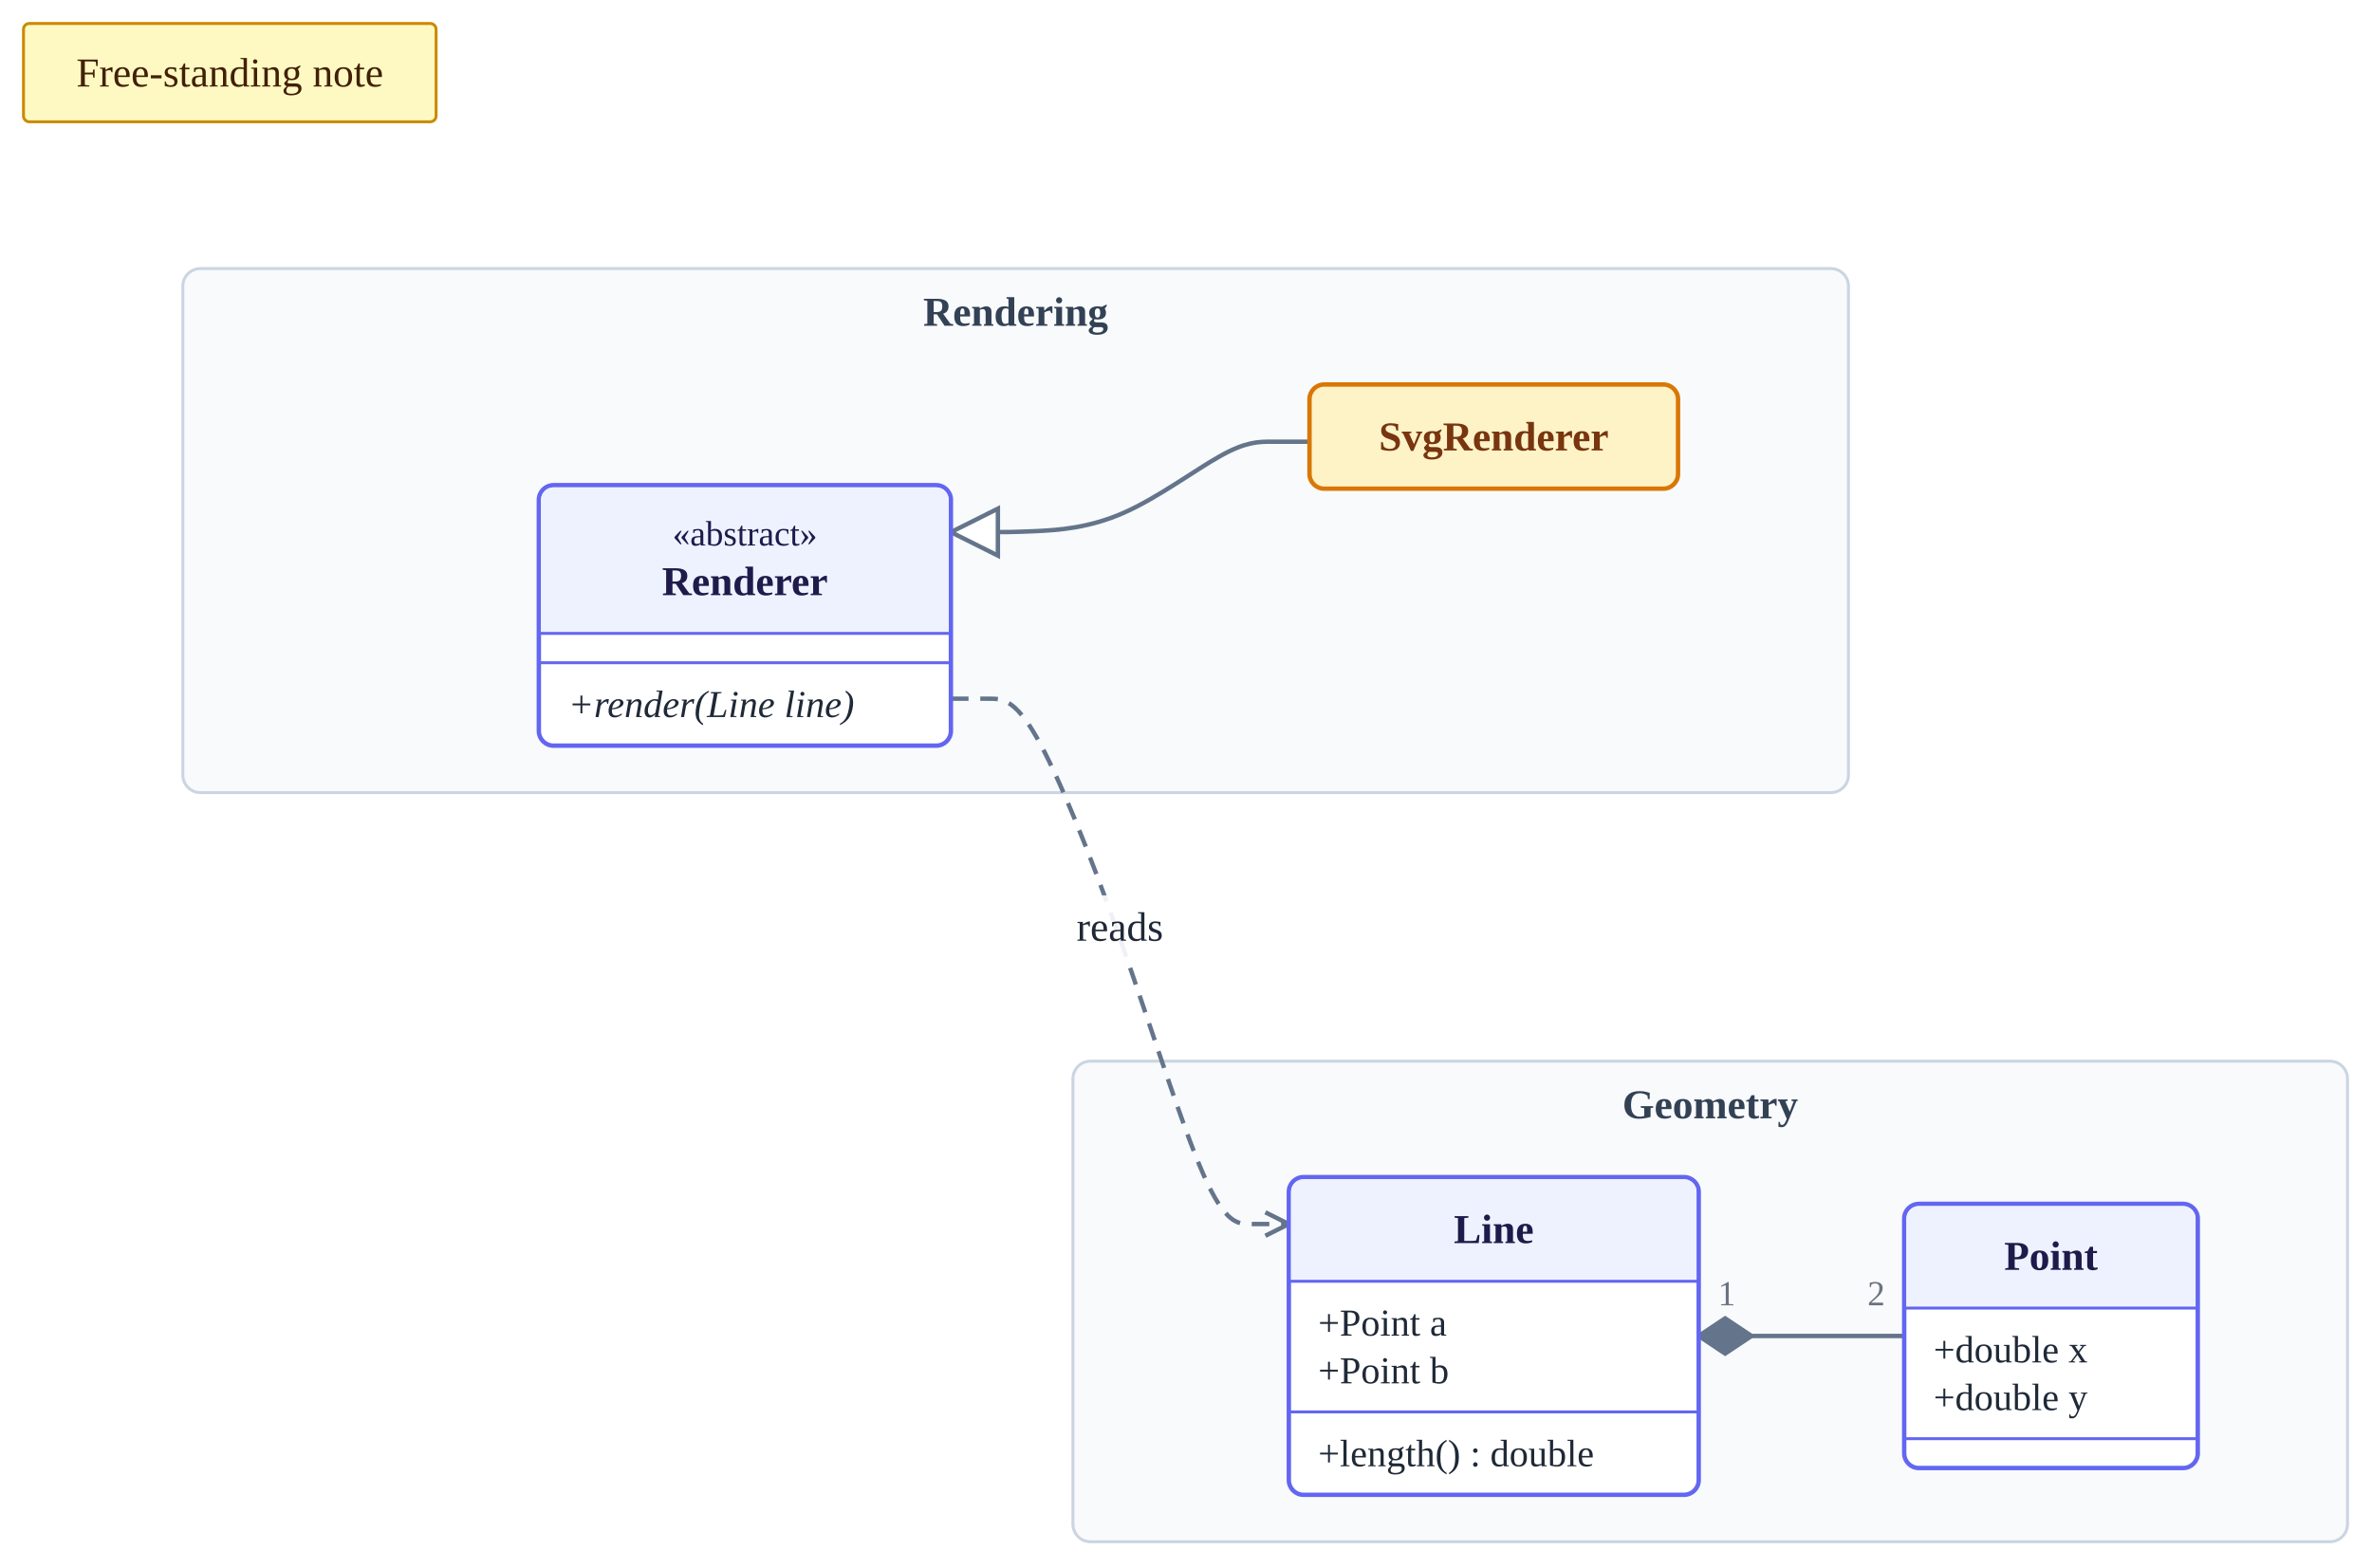
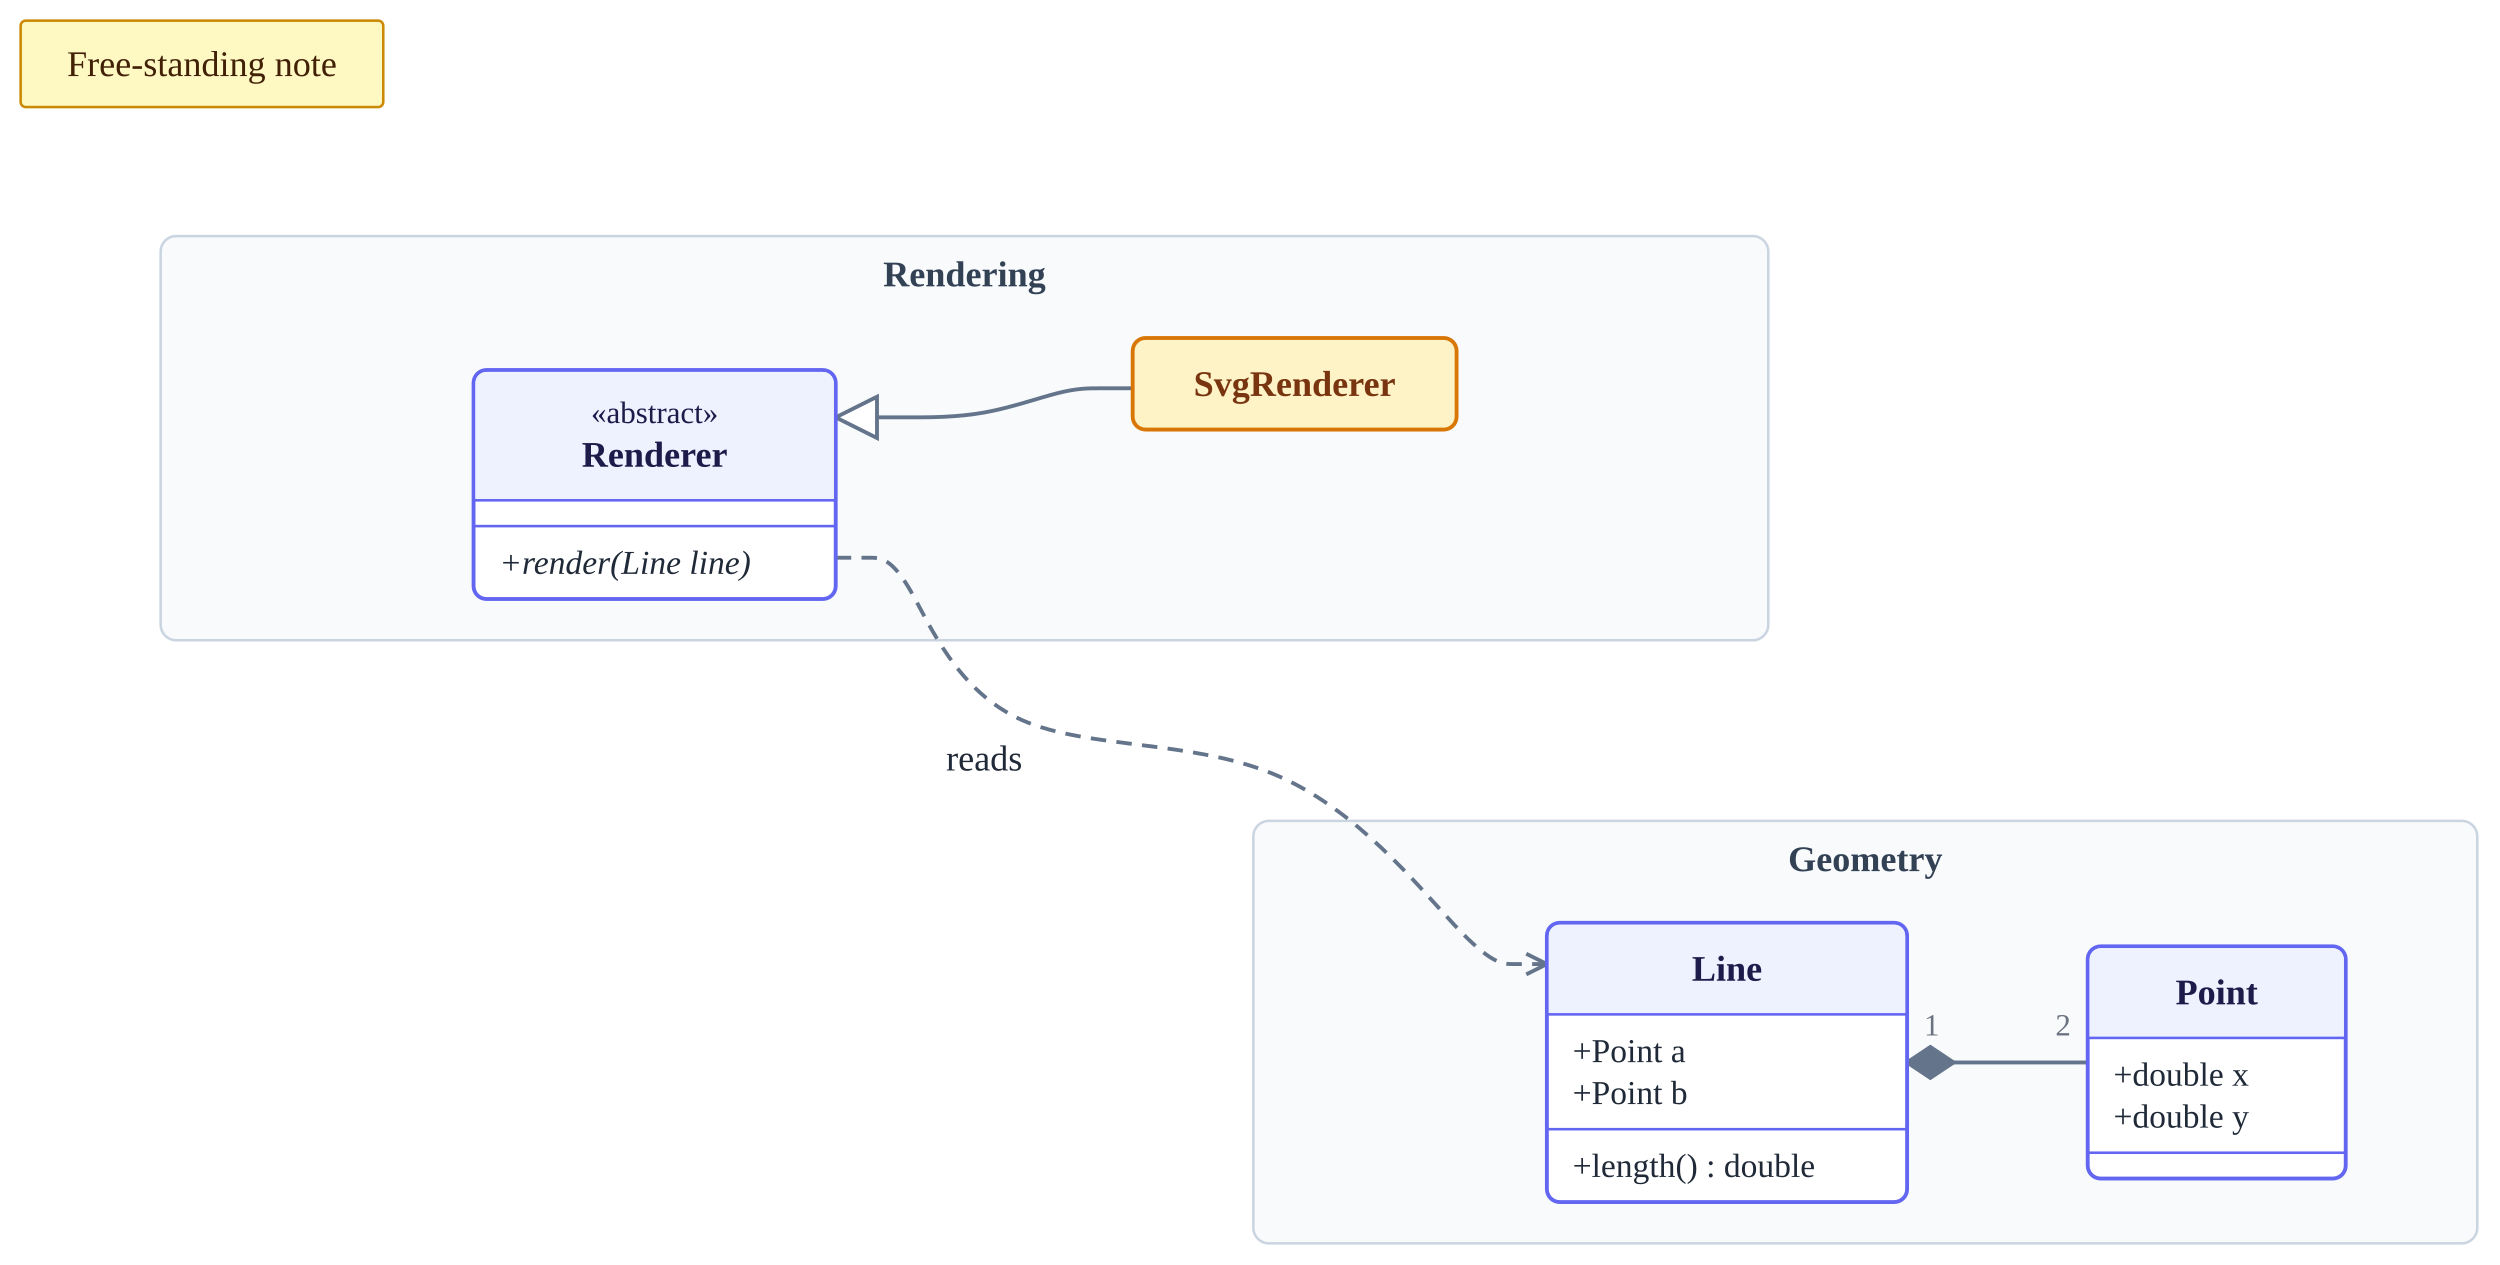
- <svg xmlns="http://www.w3.org/2000/svg" id="dg-89yqrg" class="dg dg-class" width="808" height="534" viewBox="0 0 808 534" role="img" aria-labelledby="dg-89yqrg-title" style="max-width:100%;height:auto">
+ <svg xmlns="http://www.w3.org/2000/svg" id="dg-89yqrg" class="dg dg-class" width="969" height="490" viewBox="0 0 969 490" role="img" aria-labelledby="dg-89yqrg-title" style="max-width:100%;height:auto">
  <style>#dg-89yqrg{font-family:var(--dg-font-family, ui-sans-serif, system-ui, -apple-system, "Segoe UI", Roboto, "Helvetica Neue", Arial, sans-serif);font-size:14px;color:var(--dg-text, #1f2937)}#dg-89yqrg text{fill:var(--dg-text, #1f2937)}#dg-89yqrg .dg-label{fill:var(--dg-node-text, #1e1b4b)}#dg-89yqrg .dg-node .dg-shape{fill:var(--dg-node-fill, #eef2ff);stroke:var(--dg-node-stroke, #6366f1);stroke-width:1.5px}#dg-89yqrg .dg-cluster-box{fill:var(--dg-cluster-fill, #f8fafc);stroke:var(--dg-cluster-stroke, #cbd5e1);stroke-width:1px}#dg-89yqrg .dg-cluster-label{fill:var(--dg-cluster-text, #334155);font-weight:600}#dg-89yqrg .dg-edge{fill:none;stroke:var(--dg-line, #64748b);stroke-width:1.5px}#dg-89yqrg .dg-edge-thick{stroke-width:3.5px}#dg-89yqrg .dg-edge-dotted{stroke-dasharray:3 3}#dg-89yqrg .dg-marker{fill:var(--dg-line, #64748b);stroke:var(--dg-line, #64748b)}#dg-89yqrg .dg-edge-label-box{fill:var(--dg-edge-label-fill, #ffffff);opacity:0.9}#dg-89yqrg .dg-edge-label{fill:var(--dg-text, #1f2937)}#dg-89yqrg .dg-muted{fill:var(--dg-text-muted, #6b7280)}#dg-89yqrg a{cursor:pointer}#dg-89yqrg .dg-uml-class .dg-uml-box{fill:var(--dg-row-fill, #ffffff)}#dg-89yqrg .dg-uml-name{font-weight:bold}#dg-89yqrg .dg-uml-header{fill:var(--dg-node-fill, #eef2ff);stroke:none}#dg-89yqrg .dg-uml-rule{stroke:var(--dg-node-stroke, #6366f1);stroke-width:1px}#dg-89yqrg .dg-uml-annotation{font-size:12px}#dg-89yqrg .dg-uml-member{font-size:13px}#dg-89yqrg .dg-uml-cardinality{fill:var(--dg-text-muted, #6b7280);font-size:12px}#dg-89yqrg .dg-edge-dashed{stroke-dasharray:6 4}#dg-89yqrg .dg-note-box{fill:var(--dg-note-fill, #fef9c3);stroke:var(--dg-note-stroke, #ca8a04)}#dg-89yqrg .dg-note-text{fill:var(--dg-note-text, #422006)}#dg-89yqrg .dg-note-link{fill:none;stroke:var(--dg-note-stroke, #ca8a04);stroke-dasharray:3 3}</style>
  <defs>
    <marker id="dg-89yqrg-m-diamond" markerUnits="userSpaceOnUse" orient="auto" viewBox="0 0 22 16" refX="21" refY="8" markerWidth="22" markerHeight="16">
      <g>
        <path class="dg-marker" d="M21,8 L12,2 L3,8 L12,14 z" stroke-width="1.5" />
      </g>
    </marker>
    <marker id="dg-89yqrg-m-diamond-start" markerUnits="userSpaceOnUse" orient="auto" viewBox="0 0 22 16" refX="1" refY="8" markerWidth="22" markerHeight="16">
      <g transform="translate(22,0) scale(-1,1)">
        <path class="dg-marker" d="M21,8 L12,2 L3,8 L12,14 z" stroke-width="1.5" />
      </g>
    </marker>
    <marker id="dg-89yqrg-m-triangle" markerUnits="userSpaceOnUse" orient="auto" viewBox="0 0 20 20" refX="19" refY="10" markerWidth="20" markerHeight="20">
      <g>
        <path class="dg-marker" d="M19,10 L3,2 L3,18 z" style="fill:var(--dg-edge-label-fill, #ffffff)" stroke-width="1.5" />
      </g>
    </marker>
    <marker id="dg-89yqrg-m-triangle-start" markerUnits="userSpaceOnUse" orient="auto" viewBox="0 0 20 20" refX="1" refY="10" markerWidth="20" markerHeight="20">
      <g transform="translate(20,0) scale(-1,1)">
        <path class="dg-marker" d="M19,10 L3,2 L3,18 z" style="fill:var(--dg-edge-label-fill, #ffffff)" stroke-width="1.5" />
      </g>
    </marker>
    <marker id="dg-89yqrg-m-open-arrow" markerUnits="userSpaceOnUse" orient="auto" viewBox="0 0 10 10" refX="9" refY="5" markerWidth="10" markerHeight="10">
      <path class="dg-marker dg-marker-open" d="M1,1 L9,5 L1,9" style="fill:none" stroke-width="1.5" />
    </marker>
    <marker id="dg-89yqrg-m-open-arrow-start" markerUnits="userSpaceOnUse" orient="auto" viewBox="0 0 10 10" refX="1" refY="5" markerWidth="10" markerHeight="10">
      <path class="dg-marker dg-marker-open" d="M1,1 L9,5 L1,9" transform="translate(10,0) scale(-1,1)" style="fill:none" stroke-width="1.5" />
    </marker>
  </defs>
  <g transform="translate(8,8)">
    <g class="dg-clusters">
      <g class="dg-cluster dg-namespace" data-id="Geometry">
-         <rect class="dg-cluster-box" x="357.48" y="353.56" width="434.18" height="163.75" rx="6" />
+         <rect class="dg-cluster-box" x="477.8" y="310.17" width="474.39" height="163.75" rx="6" />
        <text class="dg-cluster-label" text-anchor="middle" dominant-baseline="central">
-           <tspan x="574.57" y="368.31" dominant-baseline="central">Geometry</tspan>
+           <tspan x="715" y="324.92" dominant-baseline="central">Geometry</tspan>
        </text>
      </g>
      <g class="dg-cluster dg-namespace" data-id="Rendering">
-         <rect class="dg-cluster-box" x="54.28" y="83.5" width="567.38" height="178.56" rx="6" />
+         <rect class="dg-cluster-box" x="54.28" y="83.5" width="623.11" height="156.67" rx="6" />
        <text class="dg-cluster-label" text-anchor="middle" dominant-baseline="central">
-           <tspan x="337.97" y="98.25" dominant-baseline="central">Rendering</tspan>
+           <tspan x="365.83" y="98.25" dominant-baseline="central">Rendering</tspan>
        </text>
      </g>
    </g>
    <g class="dg-edges">
-       <path class="dg-edge" d="M570.65,447.19 L572.6,447.19 C574.54,447.19 578.43,447.19 582.32,447.19 C586.21,447.19 590.1,447.19 593.99,447.19 C597.88,447.19 601.77,447.19 605.65,447.19 C609.54,447.19 613.43,447.19 617.32,447.19 C621.21,447.19 625.1,447.19 628.99,447.19 C632.88,447.19 636.77,447.19 638.71,447.19 L640.65,447.19" marker-start="url(#dg-89yqrg-m-diamond-start)" data-from="Line" data-to="Point" />
-       <path class="dg-edge" d="M315.92,173.31 L318.08,173.31 C320.25,173.31 324.58,173.31 328.92,173.31 C333.25,173.31 337.58,173.31 345.01,172.96 C352.44,172.61 362.96,171.92 374.65,166.78 C386.34,161.65 399.21,152.07 407.81,147.29 C416.41,142.5 420.74,142.5 425.07,142.5 C429.41,142.5 433.74,142.5 435.91,142.5 L438.07,142.5" marker-start="url(#dg-89yqrg-m-triangle-start)" data-from="Renderer" data-to="SvgRenderer" />
-       <path class="dg-edge dg-edge-dashed" d="M315.92,230.06 L318.08,230.06 C320.25,230.06 324.58,230.06 328.92,230.06 C333.25,230.06 337.58,230.06 345.01,243.02 C352.44,255.98 362.96,281.9 373.48,311.73 C383.99,341.56 394.51,375.31 401.94,392.19 C409.37,409.06 413.7,409.06 418.03,409.06 C422.37,409.06 426.7,409.06 428.87,409.06 L431.03,409.06" marker-end="url(#dg-89yqrg-m-open-arrow)" data-from="Renderer" data-to="Line" />
+       <path class="dg-edge" d="M731.2,403.8 L733.14,403.8 C735.09,403.8 738.97,403.8 742.86,403.8 C746.75,403.8 750.64,403.8 754.53,403.8 C758.42,403.8 762.31,403.8 766.2,403.8 C770.09,403.8 773.97,403.8 777.86,403.8 C781.75,403.8 785.64,403.8 789.53,403.8 C793.42,403.8 797.31,403.8 799.25,403.8 L801.2,403.8" marker-start="url(#dg-89yqrg-m-diamond-start)" data-from="Line" data-to="Point" />
+       <path class="dg-edge" d="M315.92,153.77 L318.08,153.77 C320.25,153.77 324.58,153.77 328.92,153.77 C333.25,153.77 337.58,153.77 345.01,153.77 C352.44,153.77 362.96,153.77 373.48,151.89 C383.99,150.01 394.51,146.26 401.94,144.38 C409.37,142.5 413.7,142.5 418.03,142.5 C422.37,142.5 426.7,142.5 428.87,142.5 L431.03,142.5" marker-start="url(#dg-89yqrg-m-triangle-start)" data-from="Renderer" data-to="SvgRenderer" />
+       <path class="dg-edge dg-edge-dashed" d="M315.92,208.17 L318.08,208.17 C320.25,208.17 324.58,208.17 328.92,208.17 C333.25,208.17 337.58,208.17 345.01,221.13 C352.44,234.09 362.96,260.01 388.27,271.17 C413.58,282.34 453.69,278.76 485.71,292.05 C517.73,305.34 541.65,335.51 555.78,350.59 C569.91,365.67 574.24,365.67 578.57,365.67 C582.91,365.67 587.24,365.67 589.41,365.67 L591.57,365.67" marker-end="url(#dg-89yqrg-m-open-arrow)" data-from="Renderer" data-to="Line" />
    </g>
    <g class="dg-notes">
      <g class="dg-note">
        <rect class="dg-note-box" x="0" y="0" width="140.55" height="33.5" rx="2" />
        <text class="dg-note-text" text-anchor="middle" dominant-baseline="central">
          <tspan x="70.28" y="16.75" dominant-baseline="central">Free-standing note</tspan>
        </text>
      </g>
    </g>
    <g class="dg-edge-labels">
      <text class="dg-uml-cardinality" text-anchor="middle" dominant-baseline="central">
-         <tspan x="580.19" y="432.69" dominant-baseline="central">1</tspan>
+         <tspan x="740.73" y="389.3" dominant-baseline="central">1</tspan>
      </text>
      <text class="dg-uml-cardinality" text-anchor="middle" dominant-baseline="central">
-         <tspan x="631.12" y="432.69" dominant-baseline="central">2</tspan>
+         <tspan x="791.66" y="389.3" dominant-baseline="central">2</tspan>
      </text>
      <g class="dg-edge-label-group">
-         <rect class="dg-edge-label-box" x="350.92" y="297.06" width="45.11" height="21.5" rx="3" />
+         <rect class="dg-edge-label-box" x="350.92" y="275.17" width="45.11" height="21.5" rx="3" />
        <text class="dg-edge-label" text-anchor="middle" dominant-baseline="central">
-           <tspan x="373.48" y="307.81" dominant-baseline="central">reads</tspan>
+           <tspan x="373.48" y="285.92" dominant-baseline="central">reads</tspan>
        </text>
      </g>
    </g>
    <g class="dg-nodes">
      <g class="dg-node dg-uml-class" data-id="Point">
-         <rect class="dg-shape dg-uml-box" x="640.65" y="402.19" width="100" height="90" rx="5" />
-         <path class="dg-uml-header" d="M645.65,402.94 L735.65,402.94 A4.25,4.25 0 0,1 739.9,407.19 L739.9,437.69 L641.4,437.69 L641.4,407.19 A4.25,4.25 0 0,1 645.65,402.94 Z" />
+         <rect class="dg-shape dg-uml-box" x="801.2" y="358.8" width="100" height="90" rx="5" />
+         <path class="dg-uml-header" d="M806.2,359.55 L896.2,359.55 A4.25,4.25 0 0,1 900.45,363.8 L900.45,394.3 L801.95,394.3 L801.95,363.8 A4.25,4.25 0 0,1 806.2,359.55 Z" />
        <text class="dg-label dg-uml-name" text-anchor="middle" dominant-baseline="central">
-           <tspan x="690.65" y="419.94" dominant-baseline="central">Point</tspan>
+           <tspan x="851.2" y="376.55" dominant-baseline="central">Point</tspan>
        </text>
-         <line class="dg-uml-rule" x1="640.65" y1="437.69" x2="740.65" y2="437.69" />
+         <line class="dg-uml-rule" x1="801.2" y1="394.3" x2="901.2" y2="394.3" />
        <text class="dg-uml-member dg-uml-attribute" text-anchor="start" dominant-baseline="central">
-           <tspan x="650.65" y="451.81" dominant-baseline="central">+double x</tspan>
+           <tspan x="811.2" y="408.42" dominant-baseline="central">+double x</tspan>
        </text>
        <text class="dg-uml-member dg-uml-attribute" text-anchor="start" dominant-baseline="central">
-           <tspan x="650.65" y="468.06" dominant-baseline="central">+double y</tspan>
+           <tspan x="811.2" y="424.67" dominant-baseline="central">+double y</tspan>
        </text>
-         <line class="dg-uml-rule" x1="640.65" y1="482.19" x2="740.65" y2="482.19" />
+         <line class="dg-uml-rule" x1="801.2" y1="438.8" x2="901.2" y2="438.8" />
      </g>
      <a href="https://example.com/line">
        <g class="dg-node dg-uml-class" data-id="Line">
-           <rect class="dg-shape dg-uml-box" x="431.03" y="393.06" width="139.62" height="108.25" rx="5" />
-           <path class="dg-uml-header" d="M436.03,393.81 L565.65,393.81 A4.25,4.25 0 0,1 569.9,398.06 L569.9,428.56 L431.78,428.56 L431.78,398.06 A4.25,4.25 0 0,1 436.03,393.81 Z" />
+           <rect class="dg-shape dg-uml-box" x="591.57" y="349.67" width="139.62" height="108.25" rx="5" />
+           <path class="dg-uml-header" d="M596.57,350.42 L726.2,350.42 A4.25,4.25 0 0,1 730.45,354.67 L730.45,385.17 L592.32,385.17 L592.32,354.67 A4.25,4.25 0 0,1 596.57,350.42 Z" />
          <text class="dg-label dg-uml-name" text-anchor="middle" dominant-baseline="central">
-             <tspan x="500.84" y="410.81" dominant-baseline="central">Line</tspan>
+             <tspan x="661.39" y="367.42" dominant-baseline="central">Line</tspan>
          </text>
-           <line class="dg-uml-rule" x1="431.03" y1="428.56" x2="570.65" y2="428.56" />
+           <line class="dg-uml-rule" x1="591.57" y1="385.17" x2="731.2" y2="385.17" />
          <text class="dg-uml-member dg-uml-attribute" text-anchor="start" dominant-baseline="central">
-             <tspan x="441.03" y="442.69" dominant-baseline="central">+Point a</tspan>
+             <tspan x="601.57" y="399.3" dominant-baseline="central">+Point a</tspan>
          </text>
          <text class="dg-uml-member dg-uml-attribute" text-anchor="start" dominant-baseline="central">
-             <tspan x="441.03" y="458.94" dominant-baseline="central">+Point b</tspan>
+             <tspan x="601.57" y="415.55" dominant-baseline="central">+Point b</tspan>
          </text>
-           <line class="dg-uml-rule" x1="431.03" y1="473.06" x2="570.65" y2="473.06" />
+           <line class="dg-uml-rule" x1="591.57" y1="429.67" x2="731.2" y2="429.67" />
          <text class="dg-uml-member dg-uml-method" text-anchor="start" dominant-baseline="central">
-             <tspan x="441.03" y="487.19" dominant-baseline="central">+length() : double</tspan>
+             <tspan x="601.57" y="443.8" dominant-baseline="central">+length() : double</tspan>
          </text>
        </g>
      </a>
      <g class="dg-node dg-uml-class" data-id="Renderer">
-         <rect class="dg-shape dg-uml-box" x="175.55" y="157.31" width="140.37" height="88.75" rx="5" />
-         <path class="dg-uml-header" d="M180.55,158.06 L310.92,158.06 A4.25,4.25 0 0,1 315.17,162.31 L315.17,207.81 L176.3,207.81 L176.3,162.31 A4.25,4.25 0 0,1 180.55,158.06 Z" />
+         <rect class="dg-shape dg-uml-box" x="175.55" y="135.42" width="140.37" height="88.75" rx="5" />
+         <path class="dg-uml-header" d="M180.55,136.17 L310.92,136.17 A4.25,4.25 0 0,1 315.17,140.42 L315.17,185.92 L176.3,185.92 L176.3,140.42 A4.25,4.25 0 0,1 180.55,136.17 Z" />
        <text class="dg-label dg-uml-annotation" text-anchor="middle" dominant-baseline="central">
-           <tspan x="245.74" y="173.81" dominant-baseline="central">«abstract»</tspan>
+           <tspan x="245.74" y="151.92" dominant-baseline="central">«abstract»</tspan>
        </text>
        <text class="dg-label dg-uml-name" text-anchor="middle" dominant-baseline="central">
-           <tspan x="245.74" y="190.06" dominant-baseline="central">Renderer</tspan>
+           <tspan x="245.74" y="168.17" dominant-baseline="central">Renderer</tspan>
        </text>
-         <line class="dg-uml-rule" x1="175.55" y1="207.81" x2="315.92" y2="207.81" />
-         <line class="dg-uml-rule" x1="175.55" y1="217.81" x2="315.92" y2="217.81" />
+         <line class="dg-uml-rule" x1="175.55" y1="185.92" x2="315.92" y2="185.92" />
+         <line class="dg-uml-rule" x1="175.55" y1="195.92" x2="315.92" y2="195.92" />
        <text class="dg-uml-member dg-uml-method" text-anchor="start" dominant-baseline="central" style="font-style:italic">
-           <tspan x="185.55" y="231.94" dominant-baseline="central">+render(Line line)</tspan>
+           <tspan x="185.55" y="210.05" dominant-baseline="central">+render(Line line)</tspan>
        </text>
      </g>
      <g class="dg-node dg-uml-class dg-class-accent" data-id="SvgRenderer">
-         <rect class="dg-shape" x="438.07" y="123" width="125.54" height="35.5" rx="5" style="fill:#fef3c7;stroke:#d97706" />
+         <rect class="dg-shape" x="431.03" y="123" width="125.54" height="35.5" rx="5" style="fill:#fef3c7;stroke:#d97706" />
        <text class="dg-label dg-uml-name" text-anchor="middle" dominant-baseline="central" style="fill:#78350f">
-           <tspan x="500.84" y="140.75" dominant-baseline="central">SvgRenderer</tspan>
+           <tspan x="493.8" y="140.75" dominant-baseline="central">SvgRenderer</tspan>
        </text>
      </g>
    </g>
  </g>
</svg>
